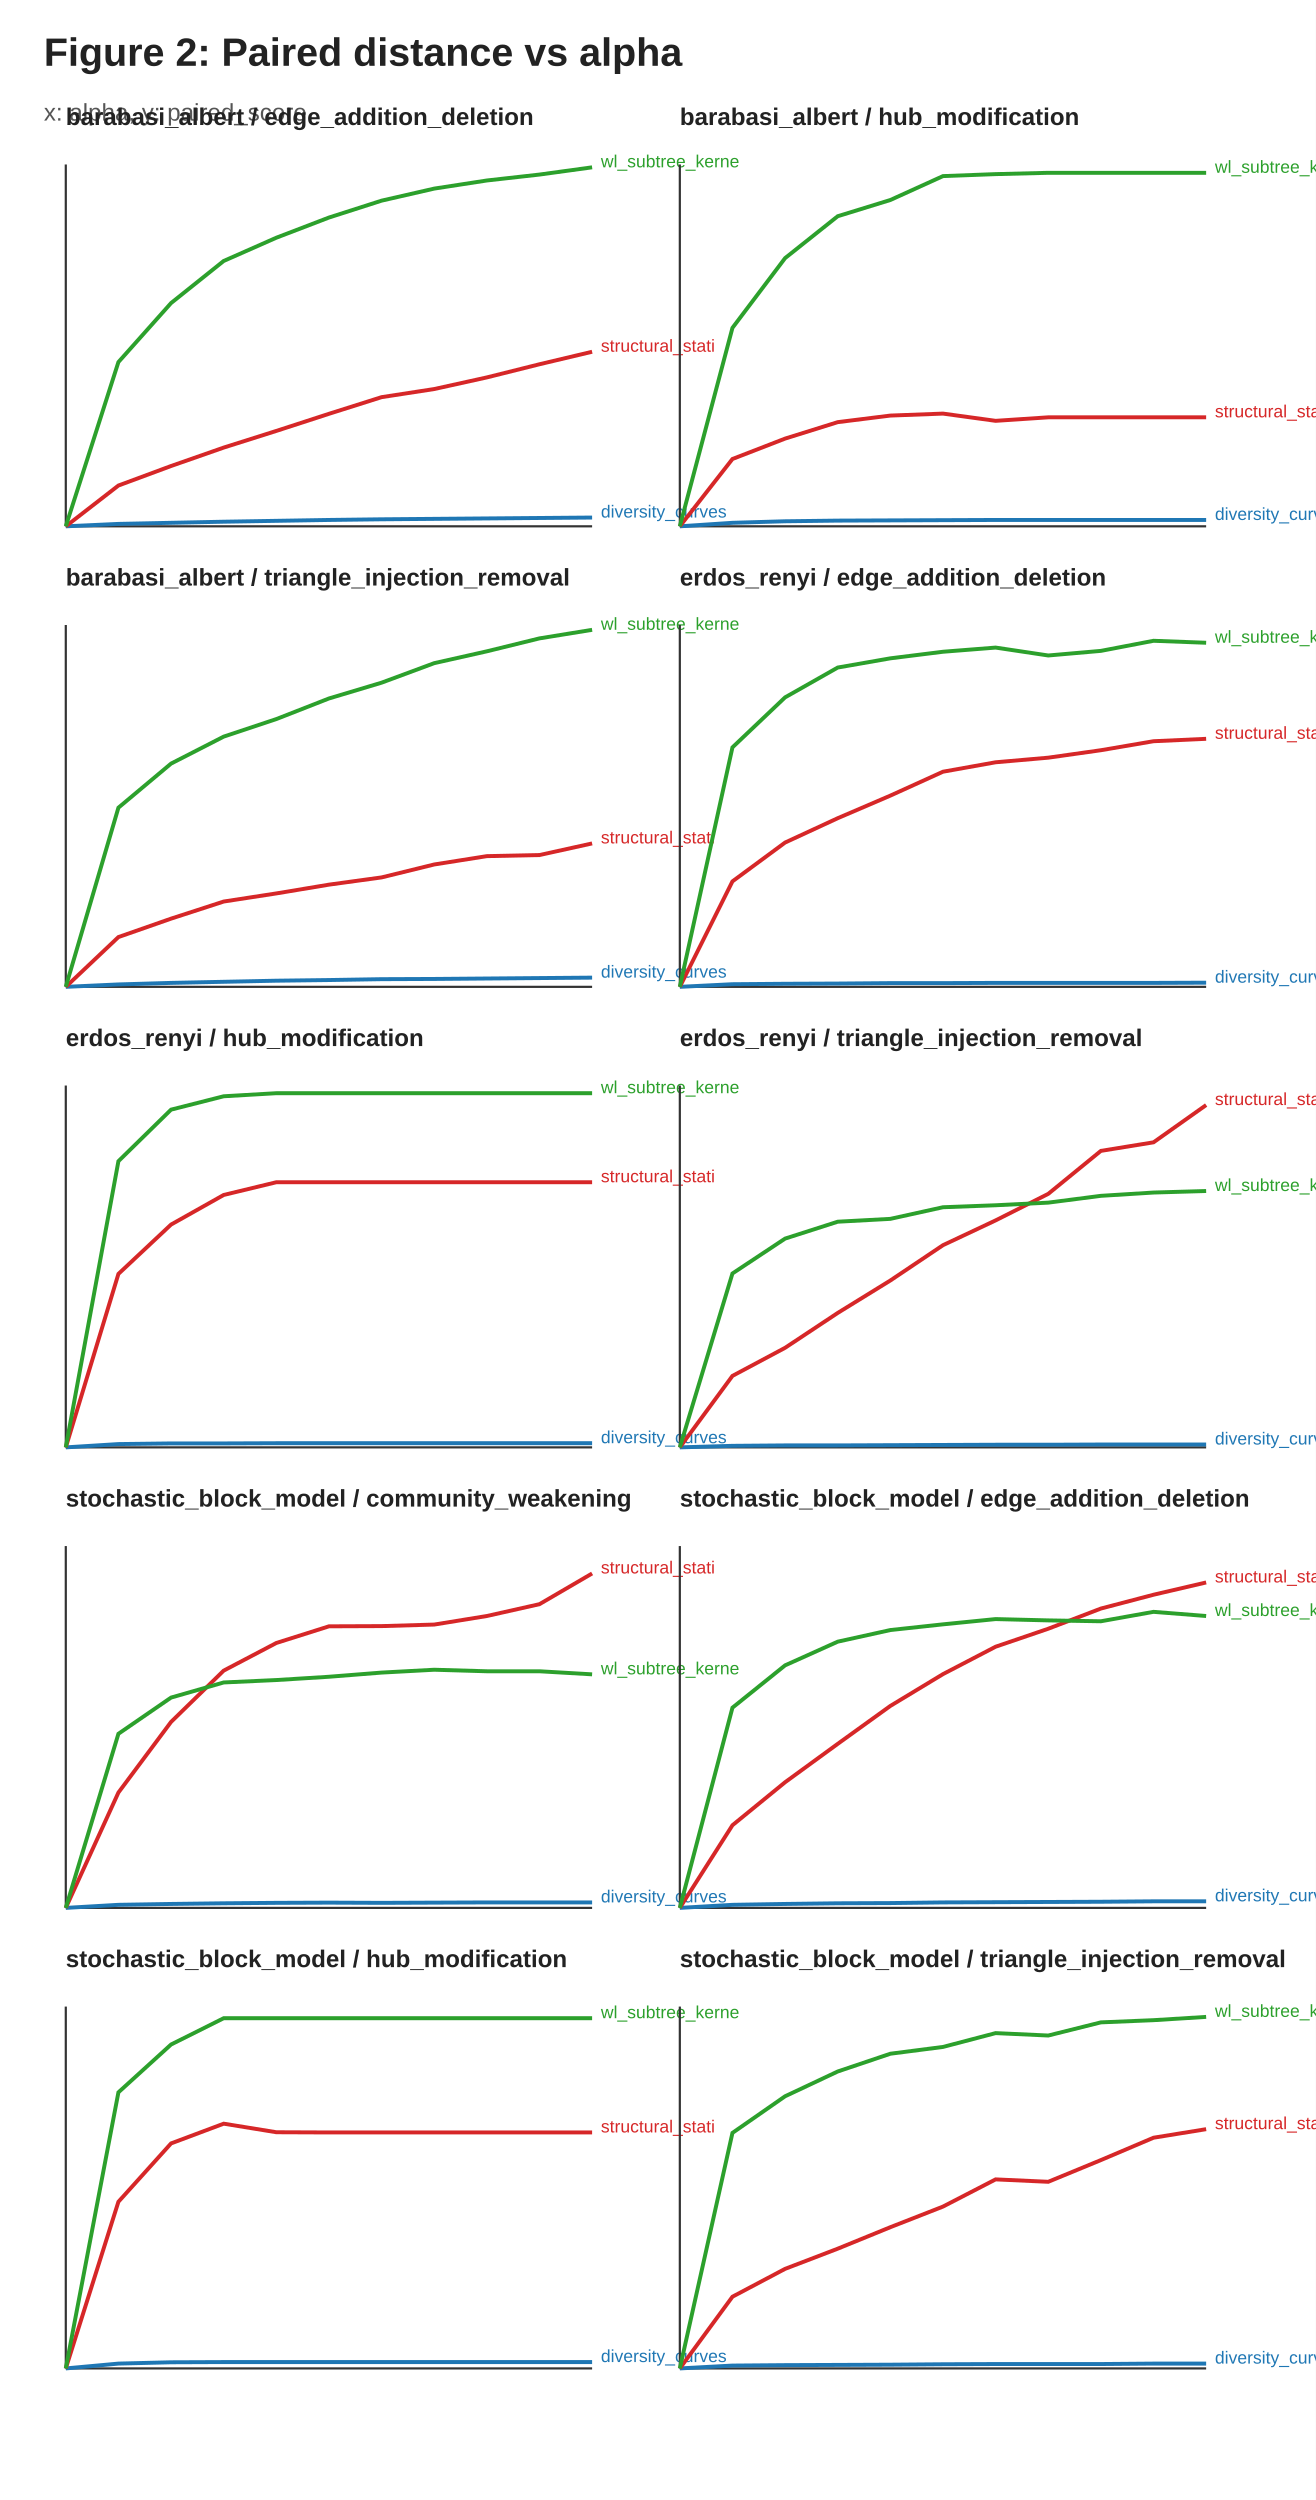
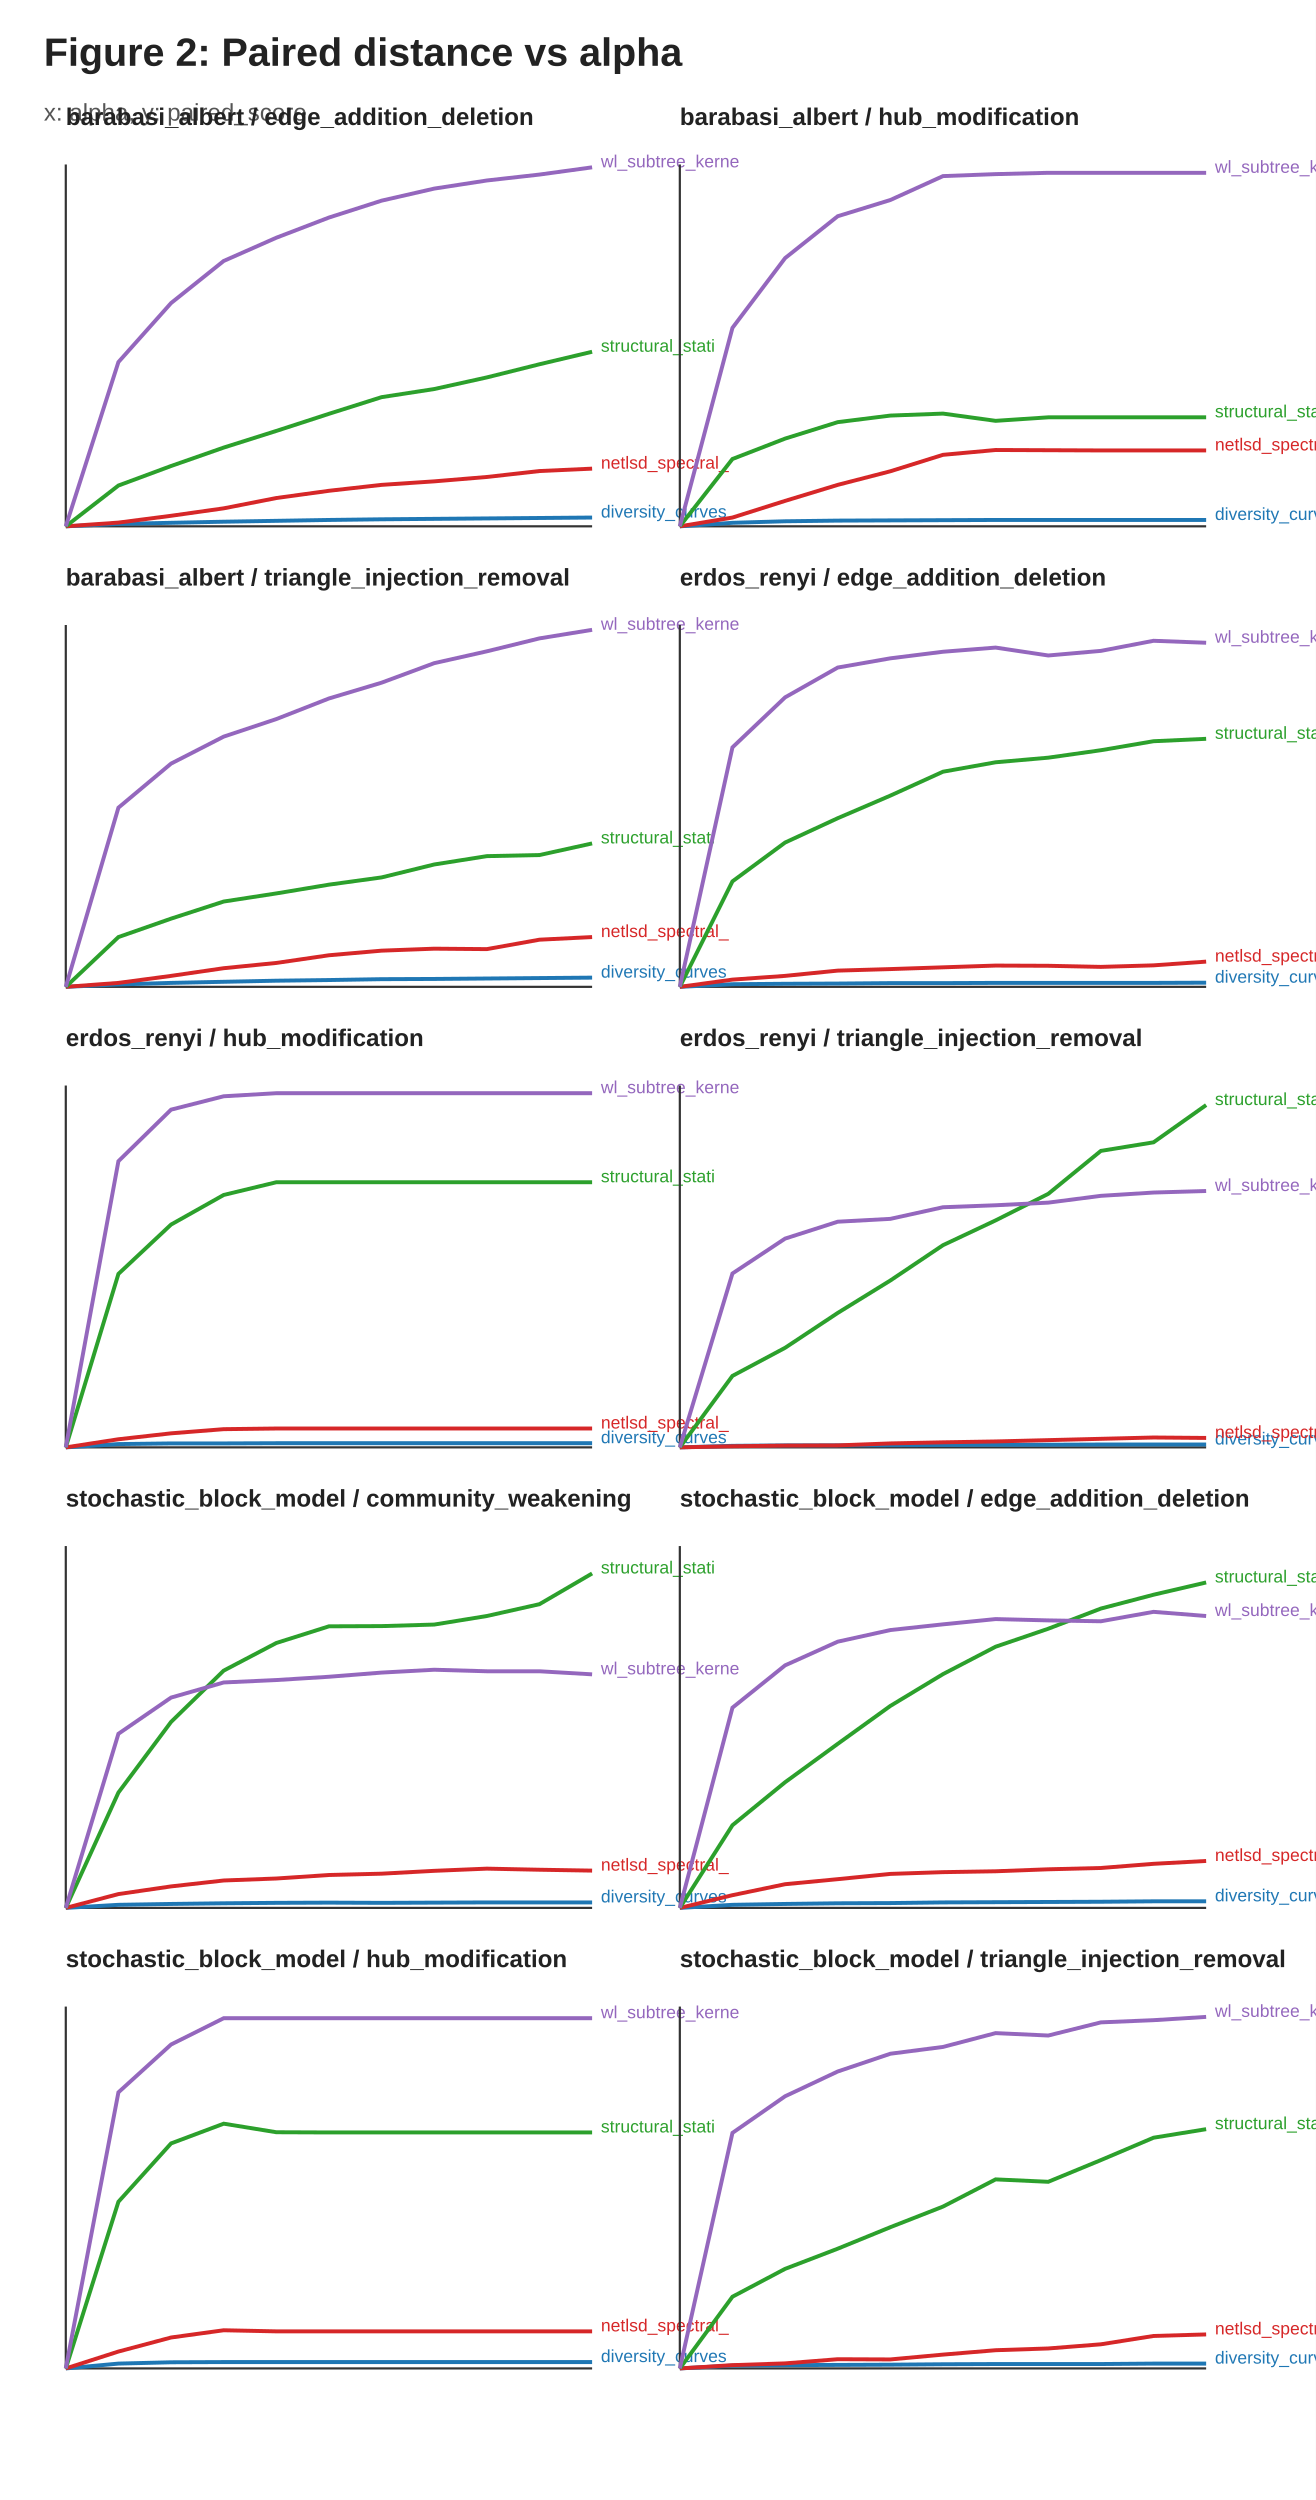
<svg xmlns="http://www.w3.org/2000/svg" width="600" height="1140" viewBox="0 0 600 1140">
  <rect width="100%" height="100%" fill="white" />
  <text x="20.0" y="30.0" font-family="Arial, sans-serif" font-size="18" font-weight="bold" fill="#222">Figure 2: Paired distance vs alpha</text>
  <text x="20.0" y="55.0" font-family="Arial, sans-serif" font-size="11" font-weight="normal" fill="#555">x: alpha, y: paired_score</text>
  <text x="30.0" y="57.0" font-family="Arial, sans-serif" font-size="11" font-weight="bold" fill="#222">barabasi_albert / edge_addition_deletion</text>
  <line x1="30.0" y1="240.0" x2="270.0" y2="240.0" stroke="#333" stroke-width="1" />
  <line x1="30.0" y1="75.0" x2="30.0" y2="240.0" stroke="#333" stroke-width="1" />
  <polyline points="30.0,240.0 54.0,238.9 78.0,238.4 102.0,237.9 126.0,237.5 150.0,237.1 174.0,236.8 198.0,236.6 222.0,236.4 246.0,236.2 270.0,236.0" fill="none" stroke="#1f77b4" stroke-width="1.8" />
  <text x="274.0" y="236.0" font-family="Arial, sans-serif" font-size="8" font-weight="normal" fill="#1f77b4">diversity_curves</text>
-   <polyline points="30.0,240.0 54.0,221.4 78.0,212.5 102.0,204.1 126.0,196.5 150.0,188.7 174.0,181.1 198.0,177.4 222.0,172.1 246.0,166.1 270.0,160.4" fill="none" stroke="#d62728" stroke-width="1.8" />
-   <text x="274.0" y="160.4" font-family="Arial, sans-serif" font-size="8" font-weight="normal" fill="#d62728">structural_stati</text>
-   <polyline points="30.0,240.0 54.0,165.1 78.0,138.2 102.0,119.0 126.0,108.4 150.0,99.2 174.0,91.5 198.0,86.0 222.0,82.3 246.0,79.6 270.0,76.3" fill="none" stroke="#2ca02c" stroke-width="1.8" />
-   <text x="274.0" y="76.3" font-family="Arial, sans-serif" font-size="8" font-weight="normal" fill="#2ca02c">wl_subtree_kerne</text>
+   <polyline points="30.0,240.0 54.0,238.3 78.0,235.2 102.0,231.8 126.0,227.1 150.0,223.8 174.0,221.1 198.0,219.5 222.0,217.5 246.0,214.8 270.0,213.7" fill="none" stroke="#d62728" stroke-width="1.8" />
+   <text x="274.0" y="213.7" font-family="Arial, sans-serif" font-size="8" font-weight="normal" fill="#d62728">netlsd_spectral_</text>
+   <polyline points="30.0,240.0 54.0,221.4 78.0,212.5 102.0,204.1 126.0,196.5 150.0,188.7 174.0,181.1 198.0,177.4 222.0,172.1 246.0,166.1 270.0,160.4" fill="none" stroke="#2ca02c" stroke-width="1.8" />
+   <text x="274.0" y="160.4" font-family="Arial, sans-serif" font-size="8" font-weight="normal" fill="#2ca02c">structural_stati</text>
+   <polyline points="30.0,240.0 54.0,165.1 78.0,138.2 102.0,119.0 126.0,108.4 150.0,99.2 174.0,91.5 198.0,86.0 222.0,82.3 246.0,79.6 270.0,76.3" fill="none" stroke="#9467bd" stroke-width="1.8" />
+   <text x="274.0" y="76.3" font-family="Arial, sans-serif" font-size="8" font-weight="normal" fill="#9467bd">wl_subtree_kerne</text>
  <text x="310.0" y="57.0" font-family="Arial, sans-serif" font-size="11" font-weight="bold" fill="#222">barabasi_albert / hub_modification</text>
  <line x1="310.0" y1="240.0" x2="550.0" y2="240.0" stroke="#333" stroke-width="1" />
  <line x1="310.0" y1="75.0" x2="310.0" y2="240.0" stroke="#333" stroke-width="1" />
  <polyline points="310.0,240.0 334.0,238.4 358.0,237.7 382.0,237.4 406.0,237.3 430.0,237.2 454.0,237.1 478.0,237.1 502.0,237.1 526.0,237.1 550.0,237.1" fill="none" stroke="#1f77b4" stroke-width="1.8" />
  <text x="554.0" y="237.1" font-family="Arial, sans-serif" font-size="8" font-weight="normal" fill="#1f77b4">diversity_curves</text>
-   <polyline points="310.0,240.0 334.0,209.3 358.0,200.0 382.0,192.5 406.0,189.5 430.0,188.6 454.0,191.9 478.0,190.3 502.0,190.3 526.0,190.3 550.0,190.3" fill="none" stroke="#d62728" stroke-width="1.8" />
-   <text x="554.0" y="190.3" font-family="Arial, sans-serif" font-size="8" font-weight="normal" fill="#d62728">structural_stati</text>
-   <polyline points="310.0,240.0 334.0,149.5 358.0,117.7 382.0,98.6 406.0,91.2 430.0,80.3 454.0,79.4 478.0,78.8 502.0,78.8 526.0,78.8 550.0,78.8" fill="none" stroke="#2ca02c" stroke-width="1.8" />
-   <text x="554.0" y="78.8" font-family="Arial, sans-serif" font-size="8" font-weight="normal" fill="#2ca02c">wl_subtree_kerne</text>
+   <polyline points="310.0,240.0 334.0,236.0 358.0,228.4 382.0,221.1 406.0,214.9 430.0,207.4 454.0,205.2 478.0,205.3 502.0,205.4 526.0,205.4 550.0,205.4" fill="none" stroke="#d62728" stroke-width="1.8" />
+   <text x="554.0" y="205.4" font-family="Arial, sans-serif" font-size="8" font-weight="normal" fill="#d62728">netlsd_spectral_</text>
+   <polyline points="310.0,240.0 334.0,209.3 358.0,200.0 382.0,192.5 406.0,189.5 430.0,188.6 454.0,191.9 478.0,190.3 502.0,190.3 526.0,190.3 550.0,190.3" fill="none" stroke="#2ca02c" stroke-width="1.8" />
+   <text x="554.0" y="190.3" font-family="Arial, sans-serif" font-size="8" font-weight="normal" fill="#2ca02c">structural_stati</text>
+   <polyline points="310.0,240.0 334.0,149.5 358.0,117.7 382.0,98.6 406.0,91.2 430.0,80.3 454.0,79.4 478.0,78.8 502.0,78.8 526.0,78.8 550.0,78.8" fill="none" stroke="#9467bd" stroke-width="1.8" />
+   <text x="554.0" y="78.8" font-family="Arial, sans-serif" font-size="8" font-weight="normal" fill="#9467bd">wl_subtree_kerne</text>
  <text x="30.0" y="267.0" font-family="Arial, sans-serif" font-size="11" font-weight="bold" fill="#222">barabasi_albert / triangle_injection_removal</text>
  <line x1="30.0" y1="450.0" x2="270.0" y2="450.0" stroke="#333" stroke-width="1" />
  <line x1="30.0" y1="285.0" x2="30.0" y2="450.0" stroke="#333" stroke-width="1" />
  <polyline points="30.0,450.0 54.0,448.9 78.0,448.2 102.0,447.7 126.0,447.2 150.0,446.9 174.0,446.5 198.0,446.4 222.0,446.2 246.0,446.0 270.0,445.8" fill="none" stroke="#1f77b4" stroke-width="1.8" />
  <text x="274.0" y="445.8" font-family="Arial, sans-serif" font-size="8" font-weight="normal" fill="#1f77b4">diversity_curves</text>
-   <polyline points="30.0,450.0 54.0,427.3 78.0,418.9 102.0,411.1 126.0,407.4 150.0,403.4 174.0,400.1 198.0,394.2 222.0,390.4 246.0,389.9 270.0,384.6" fill="none" stroke="#d62728" stroke-width="1.8" />
-   <text x="274.0" y="384.6" font-family="Arial, sans-serif" font-size="8" font-weight="normal" fill="#d62728">structural_stati</text>
-   <polyline points="30.0,450.0 54.0,368.3 78.0,348.2 102.0,335.9 126.0,327.9 150.0,318.5 174.0,311.3 198.0,302.4 222.0,297.0 246.0,291.1 270.0,287.2" fill="none" stroke="#2ca02c" stroke-width="1.8" />
-   <text x="274.0" y="287.2" font-family="Arial, sans-serif" font-size="8" font-weight="normal" fill="#2ca02c">wl_subtree_kerne</text>
+   <polyline points="30.0,450.0 54.0,448.2 78.0,445.0 102.0,441.5 126.0,439.1 150.0,435.6 174.0,433.5 198.0,432.6 222.0,432.8 246.0,428.5 270.0,427.3" fill="none" stroke="#d62728" stroke-width="1.8" />
+   <text x="274.0" y="427.3" font-family="Arial, sans-serif" font-size="8" font-weight="normal" fill="#d62728">netlsd_spectral_</text>
+   <polyline points="30.0,450.0 54.0,427.3 78.0,418.9 102.0,411.1 126.0,407.4 150.0,403.4 174.0,400.1 198.0,394.2 222.0,390.4 246.0,389.9 270.0,384.6" fill="none" stroke="#2ca02c" stroke-width="1.8" />
+   <text x="274.0" y="384.6" font-family="Arial, sans-serif" font-size="8" font-weight="normal" fill="#2ca02c">structural_stati</text>
+   <polyline points="30.0,450.0 54.0,368.3 78.0,348.2 102.0,335.9 126.0,327.9 150.0,318.5 174.0,311.3 198.0,302.4 222.0,297.0 246.0,291.1 270.0,287.2" fill="none" stroke="#9467bd" stroke-width="1.8" />
+   <text x="274.0" y="287.2" font-family="Arial, sans-serif" font-size="8" font-weight="normal" fill="#9467bd">wl_subtree_kerne</text>
  <text x="310.0" y="267.0" font-family="Arial, sans-serif" font-size="11" font-weight="bold" fill="#222">erdos_renyi / edge_addition_deletion</text>
  <line x1="310.0" y1="450.0" x2="550.0" y2="450.0" stroke="#333" stroke-width="1" />
  <line x1="310.0" y1="285.0" x2="310.0" y2="450.0" stroke="#333" stroke-width="1" />
  <polyline points="310.0,450.0 334.0,448.8 358.0,448.6 382.0,448.5 406.0,448.3 430.0,448.3 454.0,448.2 478.0,448.2 502.0,448.2 526.0,448.2 550.0,448.1" fill="none" stroke="#1f77b4" stroke-width="1.8" />
  <text x="554.0" y="448.1" font-family="Arial, sans-serif" font-size="8" font-weight="normal" fill="#1f77b4">diversity_curves</text>
-   <polyline points="310.0,450.0 334.0,401.9 358.0,384.2 382.0,373.1 406.0,362.8 430.0,351.9 454.0,347.6 478.0,345.5 502.0,342.1 526.0,338.0 550.0,336.9" fill="none" stroke="#d62728" stroke-width="1.8" />
-   <text x="554.0" y="336.9" font-family="Arial, sans-serif" font-size="8" font-weight="normal" fill="#d62728">structural_stati</text>
-   <polyline points="310.0,450.0 334.0,340.8 358.0,318.0 382.0,304.4 406.0,300.2 430.0,297.2 454.0,295.3 478.0,298.9 502.0,296.8 526.0,292.2 550.0,293.1" fill="none" stroke="#2ca02c" stroke-width="1.8" />
-   <text x="554.0" y="293.1" font-family="Arial, sans-serif" font-size="8" font-weight="normal" fill="#2ca02c">wl_subtree_kerne</text>
+   <polyline points="310.0,450.0 334.0,446.7 358.0,445.0 382.0,442.6 406.0,441.9 430.0,441.1 454.0,440.3 478.0,440.4 502.0,440.9 526.0,440.2 550.0,438.5" fill="none" stroke="#d62728" stroke-width="1.8" />
+   <text x="554.0" y="438.5" font-family="Arial, sans-serif" font-size="8" font-weight="normal" fill="#d62728">netlsd_spectral_</text>
+   <polyline points="310.0,450.0 334.0,401.9 358.0,384.2 382.0,373.1 406.0,362.8 430.0,351.9 454.0,347.6 478.0,345.5 502.0,342.1 526.0,338.0 550.0,336.9" fill="none" stroke="#2ca02c" stroke-width="1.8" />
+   <text x="554.0" y="336.9" font-family="Arial, sans-serif" font-size="8" font-weight="normal" fill="#2ca02c">structural_stati</text>
+   <polyline points="310.0,450.0 334.0,340.8 358.0,318.0 382.0,304.4 406.0,300.2 430.0,297.2 454.0,295.3 478.0,298.9 502.0,296.8 526.0,292.2 550.0,293.1" fill="none" stroke="#9467bd" stroke-width="1.8" />
+   <text x="554.0" y="293.1" font-family="Arial, sans-serif" font-size="8" font-weight="normal" fill="#9467bd">wl_subtree_kerne</text>
  <text x="30.0" y="477.0" font-family="Arial, sans-serif" font-size="11" font-weight="bold" fill="#222">erdos_renyi / hub_modification</text>
  <line x1="30.0" y1="660.0" x2="270.0" y2="660.0" stroke="#333" stroke-width="1" />
  <line x1="30.0" y1="495.0" x2="30.0" y2="660.0" stroke="#333" stroke-width="1" />
  <polyline points="30.0,660.0 54.0,658.5 78.0,658.2 102.0,658.2 126.0,658.1 150.0,658.1 174.0,658.1 198.0,658.1 222.0,658.1 246.0,658.1 270.0,658.1" fill="none" stroke="#1f77b4" stroke-width="1.8" />
  <text x="274.0" y="658.1" font-family="Arial, sans-serif" font-size="8" font-weight="normal" fill="#1f77b4">diversity_curves</text>
-   <polyline points="30.0,660.0 54.0,580.9 78.0,558.4 102.0,544.9 126.0,539.1 150.0,539.1 174.0,539.1 198.0,539.1 222.0,539.1 246.0,539.1 270.0,539.1" fill="none" stroke="#d62728" stroke-width="1.8" />
-   <text x="274.0" y="539.1" font-family="Arial, sans-serif" font-size="8" font-weight="normal" fill="#d62728">structural_stati</text>
-   <polyline points="30.0,660.0 54.0,529.5 78.0,506.0 102.0,499.9 126.0,498.5 150.0,498.5 174.0,498.5 198.0,498.5 222.0,498.5 246.0,498.5 270.0,498.5" fill="none" stroke="#2ca02c" stroke-width="1.8" />
-   <text x="274.0" y="498.5" font-family="Arial, sans-serif" font-size="8" font-weight="normal" fill="#2ca02c">wl_subtree_kerne</text>
+   <polyline points="30.0,660.0 54.0,656.3 78.0,653.6 102.0,651.7 126.0,651.4 150.0,651.4 174.0,651.4 198.0,651.4 222.0,651.4 246.0,651.4 270.0,651.4" fill="none" stroke="#d62728" stroke-width="1.8" />
+   <text x="274.0" y="651.4" font-family="Arial, sans-serif" font-size="8" font-weight="normal" fill="#d62728">netlsd_spectral_</text>
+   <polyline points="30.0,660.0 54.0,580.9 78.0,558.4 102.0,544.9 126.0,539.1 150.0,539.1 174.0,539.1 198.0,539.1 222.0,539.1 246.0,539.1 270.0,539.1" fill="none" stroke="#2ca02c" stroke-width="1.8" />
+   <text x="274.0" y="539.1" font-family="Arial, sans-serif" font-size="8" font-weight="normal" fill="#2ca02c">structural_stati</text>
+   <polyline points="30.0,660.0 54.0,529.5 78.0,506.0 102.0,499.9 126.0,498.5 150.0,498.5 174.0,498.5 198.0,498.5 222.0,498.5 246.0,498.5 270.0,498.5" fill="none" stroke="#9467bd" stroke-width="1.8" />
+   <text x="274.0" y="498.5" font-family="Arial, sans-serif" font-size="8" font-weight="normal" fill="#9467bd">wl_subtree_kerne</text>
  <text x="310.0" y="477.0" font-family="Arial, sans-serif" font-size="11" font-weight="bold" fill="#222">erdos_renyi / triangle_injection_removal</text>
  <line x1="310.0" y1="660.0" x2="550.0" y2="660.0" stroke="#333" stroke-width="1" />
  <line x1="310.0" y1="495.0" x2="310.0" y2="660.0" stroke="#333" stroke-width="1" />
  <polyline points="310.0,660.0 334.0,659.3 358.0,659.1 382.0,659.1 406.0,659.0 430.0,658.9 454.0,658.8 478.0,658.8 502.0,658.7 526.0,658.7 550.0,658.7" fill="none" stroke="#1f77b4" stroke-width="1.8" />
  <text x="554.0" y="658.7" font-family="Arial, sans-serif" font-size="8" font-weight="normal" fill="#1f77b4">diversity_curves</text>
-   <polyline points="310.0,660.0 334.0,627.4 358.0,614.6 382.0,598.7 406.0,583.9 430.0,567.8 454.0,556.5 478.0,544.4 502.0,524.8 526.0,520.9 550.0,503.9" fill="none" stroke="#d62728" stroke-width="1.8" />
-   <text x="554.0" y="503.9" font-family="Arial, sans-serif" font-size="8" font-weight="normal" fill="#d62728">structural_stati</text>
-   <polyline points="310.0,660.0 334.0,580.7 358.0,564.8 382.0,557.1 406.0,555.8 430.0,550.5 454.0,549.6 478.0,548.4 502.0,545.3 526.0,543.8 550.0,543.1" fill="none" stroke="#2ca02c" stroke-width="1.8" />
-   <text x="554.0" y="543.1" font-family="Arial, sans-serif" font-size="8" font-weight="normal" fill="#2ca02c">wl_subtree_kerne</text>
+   <polyline points="310.0,660.0 334.0,659.5 358.0,659.2 382.0,659.1 406.0,658.2 430.0,657.7 454.0,657.3 478.0,656.7 502.0,656.1 526.0,655.5 550.0,655.7" fill="none" stroke="#d62728" stroke-width="1.8" />
+   <text x="554.0" y="655.7" font-family="Arial, sans-serif" font-size="8" font-weight="normal" fill="#d62728">netlsd_spectral_</text>
+   <polyline points="310.0,660.0 334.0,627.4 358.0,614.6 382.0,598.7 406.0,583.9 430.0,567.8 454.0,556.5 478.0,544.4 502.0,524.8 526.0,520.9 550.0,503.9" fill="none" stroke="#2ca02c" stroke-width="1.8" />
+   <text x="554.0" y="503.9" font-family="Arial, sans-serif" font-size="8" font-weight="normal" fill="#2ca02c">structural_stati</text>
+   <polyline points="310.0,660.0 334.0,580.7 358.0,564.8 382.0,557.1 406.0,555.8 430.0,550.5 454.0,549.6 478.0,548.4 502.0,545.3 526.0,543.8 550.0,543.1" fill="none" stroke="#9467bd" stroke-width="1.8" />
+   <text x="554.0" y="543.1" font-family="Arial, sans-serif" font-size="8" font-weight="normal" fill="#9467bd">wl_subtree_kerne</text>
  <text x="30.0" y="687.0" font-family="Arial, sans-serif" font-size="11" font-weight="bold" fill="#222">stochastic_block_model / community_weakening</text>
  <line x1="30.0" y1="870.0" x2="270.0" y2="870.0" stroke="#333" stroke-width="1" />
  <line x1="30.0" y1="705.0" x2="30.0" y2="870.0" stroke="#333" stroke-width="1" />
  <polyline points="30.0,870.0 54.0,868.6 78.0,868.2 102.0,867.9 126.0,867.7 150.0,867.6 174.0,867.7 198.0,867.6 222.0,867.5 246.0,867.5 270.0,867.5" fill="none" stroke="#1f77b4" stroke-width="1.8" />
  <text x="274.0" y="867.5" font-family="Arial, sans-serif" font-size="8" font-weight="normal" fill="#1f77b4">diversity_curves</text>
-   <polyline points="30.0,870.0 54.0,817.4 78.0,785.2 102.0,761.8 126.0,749.2 150.0,741.6 174.0,741.5 198.0,740.8 222.0,736.9 246.0,731.5 270.0,717.5" fill="none" stroke="#d62728" stroke-width="1.8" />
-   <text x="274.0" y="717.5" font-family="Arial, sans-serif" font-size="8" font-weight="normal" fill="#d62728">structural_stati</text>
-   <polyline points="30.0,870.0 54.0,790.6 78.0,774.1 102.0,767.2 126.0,766.1 150.0,764.6 174.0,762.7 198.0,761.4 222.0,762.1 246.0,762.1 270.0,763.5" fill="none" stroke="#2ca02c" stroke-width="1.8" />
-   <text x="274.0" y="763.5" font-family="Arial, sans-serif" font-size="8" font-weight="normal" fill="#2ca02c">wl_subtree_kerne</text>
+   <polyline points="30.0,870.0 54.0,863.7 78.0,860.2 102.0,857.5 126.0,856.6 150.0,855.0 174.0,854.4 198.0,853.1 222.0,852.1 246.0,852.6 270.0,853.0" fill="none" stroke="#d62728" stroke-width="1.8" />
+   <text x="274.0" y="853.0" font-family="Arial, sans-serif" font-size="8" font-weight="normal" fill="#d62728">netlsd_spectral_</text>
+   <polyline points="30.0,870.0 54.0,817.4 78.0,785.2 102.0,761.8 126.0,749.2 150.0,741.6 174.0,741.5 198.0,740.8 222.0,736.9 246.0,731.5 270.0,717.5" fill="none" stroke="#2ca02c" stroke-width="1.8" />
+   <text x="274.0" y="717.5" font-family="Arial, sans-serif" font-size="8" font-weight="normal" fill="#2ca02c">structural_stati</text>
+   <polyline points="30.0,870.0 54.0,790.6 78.0,774.1 102.0,767.2 126.0,766.1 150.0,764.6 174.0,762.7 198.0,761.4 222.0,762.1 246.0,762.1 270.0,763.5" fill="none" stroke="#9467bd" stroke-width="1.8" />
+   <text x="274.0" y="763.5" font-family="Arial, sans-serif" font-size="8" font-weight="normal" fill="#9467bd">wl_subtree_kerne</text>
  <text x="310.0" y="687.0" font-family="Arial, sans-serif" font-size="11" font-weight="bold" fill="#222">stochastic_block_model / edge_addition_deletion</text>
  <line x1="310.0" y1="870.0" x2="550.0" y2="870.0" stroke="#333" stroke-width="1" />
  <line x1="310.0" y1="705.0" x2="310.0" y2="870.0" stroke="#333" stroke-width="1" />
  <polyline points="310.0,870.0 334.0,868.6 358.0,868.2 382.0,867.9 406.0,867.8 430.0,867.5 454.0,867.4 478.0,867.3 502.0,867.2 526.0,867.0 550.0,867.0" fill="none" stroke="#1f77b4" stroke-width="1.8" />
  <text x="554.0" y="867.0" font-family="Arial, sans-serif" font-size="8" font-weight="normal" fill="#1f77b4">diversity_curves</text>
-   <polyline points="310.0,870.0 334.0,832.3 358.0,812.7 382.0,795.2 406.0,777.9 430.0,763.4 454.0,750.9 478.0,742.7 502.0,733.5 526.0,727.2 550.0,721.6" fill="none" stroke="#d62728" stroke-width="1.8" />
-   <text x="554.0" y="721.6" font-family="Arial, sans-serif" font-size="8" font-weight="normal" fill="#d62728">structural_stati</text>
-   <polyline points="310.0,870.0 334.0,778.7 358.0,759.4 382.0,748.6 406.0,743.3 430.0,740.7 454.0,738.3 478.0,738.9 502.0,739.3 526.0,735.0 550.0,736.9" fill="none" stroke="#2ca02c" stroke-width="1.8" />
-   <text x="554.0" y="736.9" font-family="Arial, sans-serif" font-size="8" font-weight="normal" fill="#2ca02c">wl_subtree_kerne</text>
+   <polyline points="310.0,870.0 334.0,864.2 358.0,859.2 382.0,856.9 406.0,854.5 430.0,853.7 454.0,853.3 478.0,852.4 502.0,851.8 526.0,849.9 550.0,848.6" fill="none" stroke="#d62728" stroke-width="1.8" />
+   <text x="554.0" y="848.6" font-family="Arial, sans-serif" font-size="8" font-weight="normal" fill="#d62728">netlsd_spectral_</text>
+   <polyline points="310.0,870.0 334.0,832.3 358.0,812.7 382.0,795.2 406.0,777.9 430.0,763.4 454.0,750.9 478.0,742.7 502.0,733.5 526.0,727.2 550.0,721.6" fill="none" stroke="#2ca02c" stroke-width="1.8" />
+   <text x="554.0" y="721.6" font-family="Arial, sans-serif" font-size="8" font-weight="normal" fill="#2ca02c">structural_stati</text>
+   <polyline points="310.0,870.0 334.0,778.7 358.0,759.4 382.0,748.6 406.0,743.3 430.0,740.7 454.0,738.3 478.0,738.9 502.0,739.3 526.0,735.0 550.0,736.9" fill="none" stroke="#9467bd" stroke-width="1.8" />
+   <text x="554.0" y="736.9" font-family="Arial, sans-serif" font-size="8" font-weight="normal" fill="#9467bd">wl_subtree_kerne</text>
  <text x="30.0" y="897.0" font-family="Arial, sans-serif" font-size="11" font-weight="bold" fill="#222">stochastic_block_model / hub_modification</text>
  <line x1="30.0" y1="1080.0" x2="270.0" y2="1080.0" stroke="#333" stroke-width="1" />
  <line x1="30.0" y1="915.0" x2="30.0" y2="1080.0" stroke="#333" stroke-width="1" />
  <polyline points="30.0,1080.0 54.0,1077.8 78.0,1077.2 102.0,1077.1 126.0,1077.1 150.0,1077.1 174.0,1077.1 198.0,1077.1 222.0,1077.1 246.0,1077.1 270.0,1077.1" fill="none" stroke="#1f77b4" stroke-width="1.8" />
  <text x="274.0" y="1077.1" font-family="Arial, sans-serif" font-size="8" font-weight="normal" fill="#1f77b4">diversity_curves</text>
-   <polyline points="30.0,1080.0 54.0,1004.0 78.0,977.4 102.0,968.4 126.0,972.3 150.0,972.4 174.0,972.4 198.0,972.4 222.0,972.4 246.0,972.4 270.0,972.4" fill="none" stroke="#d62728" stroke-width="1.8" />
-   <text x="274.0" y="972.4" font-family="Arial, sans-serif" font-size="8" font-weight="normal" fill="#d62728">structural_stati</text>
-   <polyline points="30.0,1080.0 54.0,954.1 78.0,932.3 102.0,920.3 126.0,920.3 150.0,920.3 174.0,920.3 198.0,920.3 222.0,920.3 246.0,920.3 270.0,920.3" fill="none" stroke="#2ca02c" stroke-width="1.8" />
-   <text x="274.0" y="920.3" font-family="Arial, sans-serif" font-size="8" font-weight="normal" fill="#2ca02c">wl_subtree_kerne</text>
+   <polyline points="30.0,1080.0 54.0,1072.3 78.0,1065.9 102.0,1062.6 126.0,1063.1 150.0,1063.1 174.0,1063.1 198.0,1063.1 222.0,1063.1 246.0,1063.1 270.0,1063.1" fill="none" stroke="#d62728" stroke-width="1.8" />
+   <text x="274.0" y="1063.1" font-family="Arial, sans-serif" font-size="8" font-weight="normal" fill="#d62728">netlsd_spectral_</text>
+   <polyline points="30.0,1080.0 54.0,1004.0 78.0,977.4 102.0,968.4 126.0,972.3 150.0,972.4 174.0,972.4 198.0,972.4 222.0,972.4 246.0,972.4 270.0,972.4" fill="none" stroke="#2ca02c" stroke-width="1.8" />
+   <text x="274.0" y="972.4" font-family="Arial, sans-serif" font-size="8" font-weight="normal" fill="#2ca02c">structural_stati</text>
+   <polyline points="30.0,1080.0 54.0,954.1 78.0,932.3 102.0,920.3 126.0,920.3 150.0,920.3 174.0,920.3 198.0,920.3 222.0,920.3 246.0,920.3 270.0,920.3" fill="none" stroke="#9467bd" stroke-width="1.8" />
+   <text x="274.0" y="920.3" font-family="Arial, sans-serif" font-size="8" font-weight="normal" fill="#9467bd">wl_subtree_kerne</text>
  <text x="310.0" y="897.0" font-family="Arial, sans-serif" font-size="11" font-weight="bold" fill="#222">stochastic_block_model / triangle_injection_removal</text>
  <line x1="310.0" y1="1080.0" x2="550.0" y2="1080.0" stroke="#333" stroke-width="1" />
  <line x1="310.0" y1="915.0" x2="310.0" y2="1080.0" stroke="#333" stroke-width="1" />
  <polyline points="310.0,1080.0 334.0,1078.7 358.0,1078.5 382.0,1078.4 406.0,1078.3 430.0,1078.1 454.0,1078.0 478.0,1078.0 502.0,1078.0 526.0,1077.8 550.0,1077.8" fill="none" stroke="#1f77b4" stroke-width="1.8" />
  <text x="554.0" y="1077.8" font-family="Arial, sans-serif" font-size="8" font-weight="normal" fill="#1f77b4">diversity_curves</text>
-   <polyline points="310.0,1080.0 334.0,1047.3 358.0,1034.6 382.0,1025.4 406.0,1015.6 430.0,1006.2 454.0,993.8 478.0,994.9 502.0,985.0 526.0,974.8 550.0,970.9" fill="none" stroke="#d62728" stroke-width="1.8" />
-   <text x="554.0" y="970.9" font-family="Arial, sans-serif" font-size="8" font-weight="normal" fill="#d62728">structural_stati</text>
-   <polyline points="310.0,1080.0 334.0,972.6 358.0,955.9 382.0,944.6 406.0,936.5 430.0,933.4 454.0,927.1 478.0,928.2 502.0,922.2 526.0,921.2 550.0,919.7" fill="none" stroke="#2ca02c" stroke-width="1.8" />
-   <text x="554.0" y="919.7" font-family="Arial, sans-serif" font-size="8" font-weight="normal" fill="#2ca02c">wl_subtree_kerne</text>
+   <polyline points="310.0,1080.0 334.0,1078.5 358.0,1077.7 382.0,1075.8 406.0,1075.9 430.0,1073.7 454.0,1071.7 478.0,1070.9 502.0,1069.0 526.0,1065.2 550.0,1064.5" fill="none" stroke="#d62728" stroke-width="1.8" />
+   <text x="554.0" y="1064.5" font-family="Arial, sans-serif" font-size="8" font-weight="normal" fill="#d62728">netlsd_spectral_</text>
+   <polyline points="310.0,1080.0 334.0,1047.3 358.0,1034.6 382.0,1025.4 406.0,1015.6 430.0,1006.2 454.0,993.8 478.0,994.9 502.0,985.0 526.0,974.8 550.0,970.9" fill="none" stroke="#2ca02c" stroke-width="1.8" />
+   <text x="554.0" y="970.9" font-family="Arial, sans-serif" font-size="8" font-weight="normal" fill="#2ca02c">structural_stati</text>
+   <polyline points="310.0,1080.0 334.0,972.6 358.0,955.9 382.0,944.6 406.0,936.5 430.0,933.4 454.0,927.1 478.0,928.2 502.0,922.2 526.0,921.2 550.0,919.7" fill="none" stroke="#9467bd" stroke-width="1.8" />
+   <text x="554.0" y="919.7" font-family="Arial, sans-serif" font-size="8" font-weight="normal" fill="#9467bd">wl_subtree_kerne</text>
</svg>
